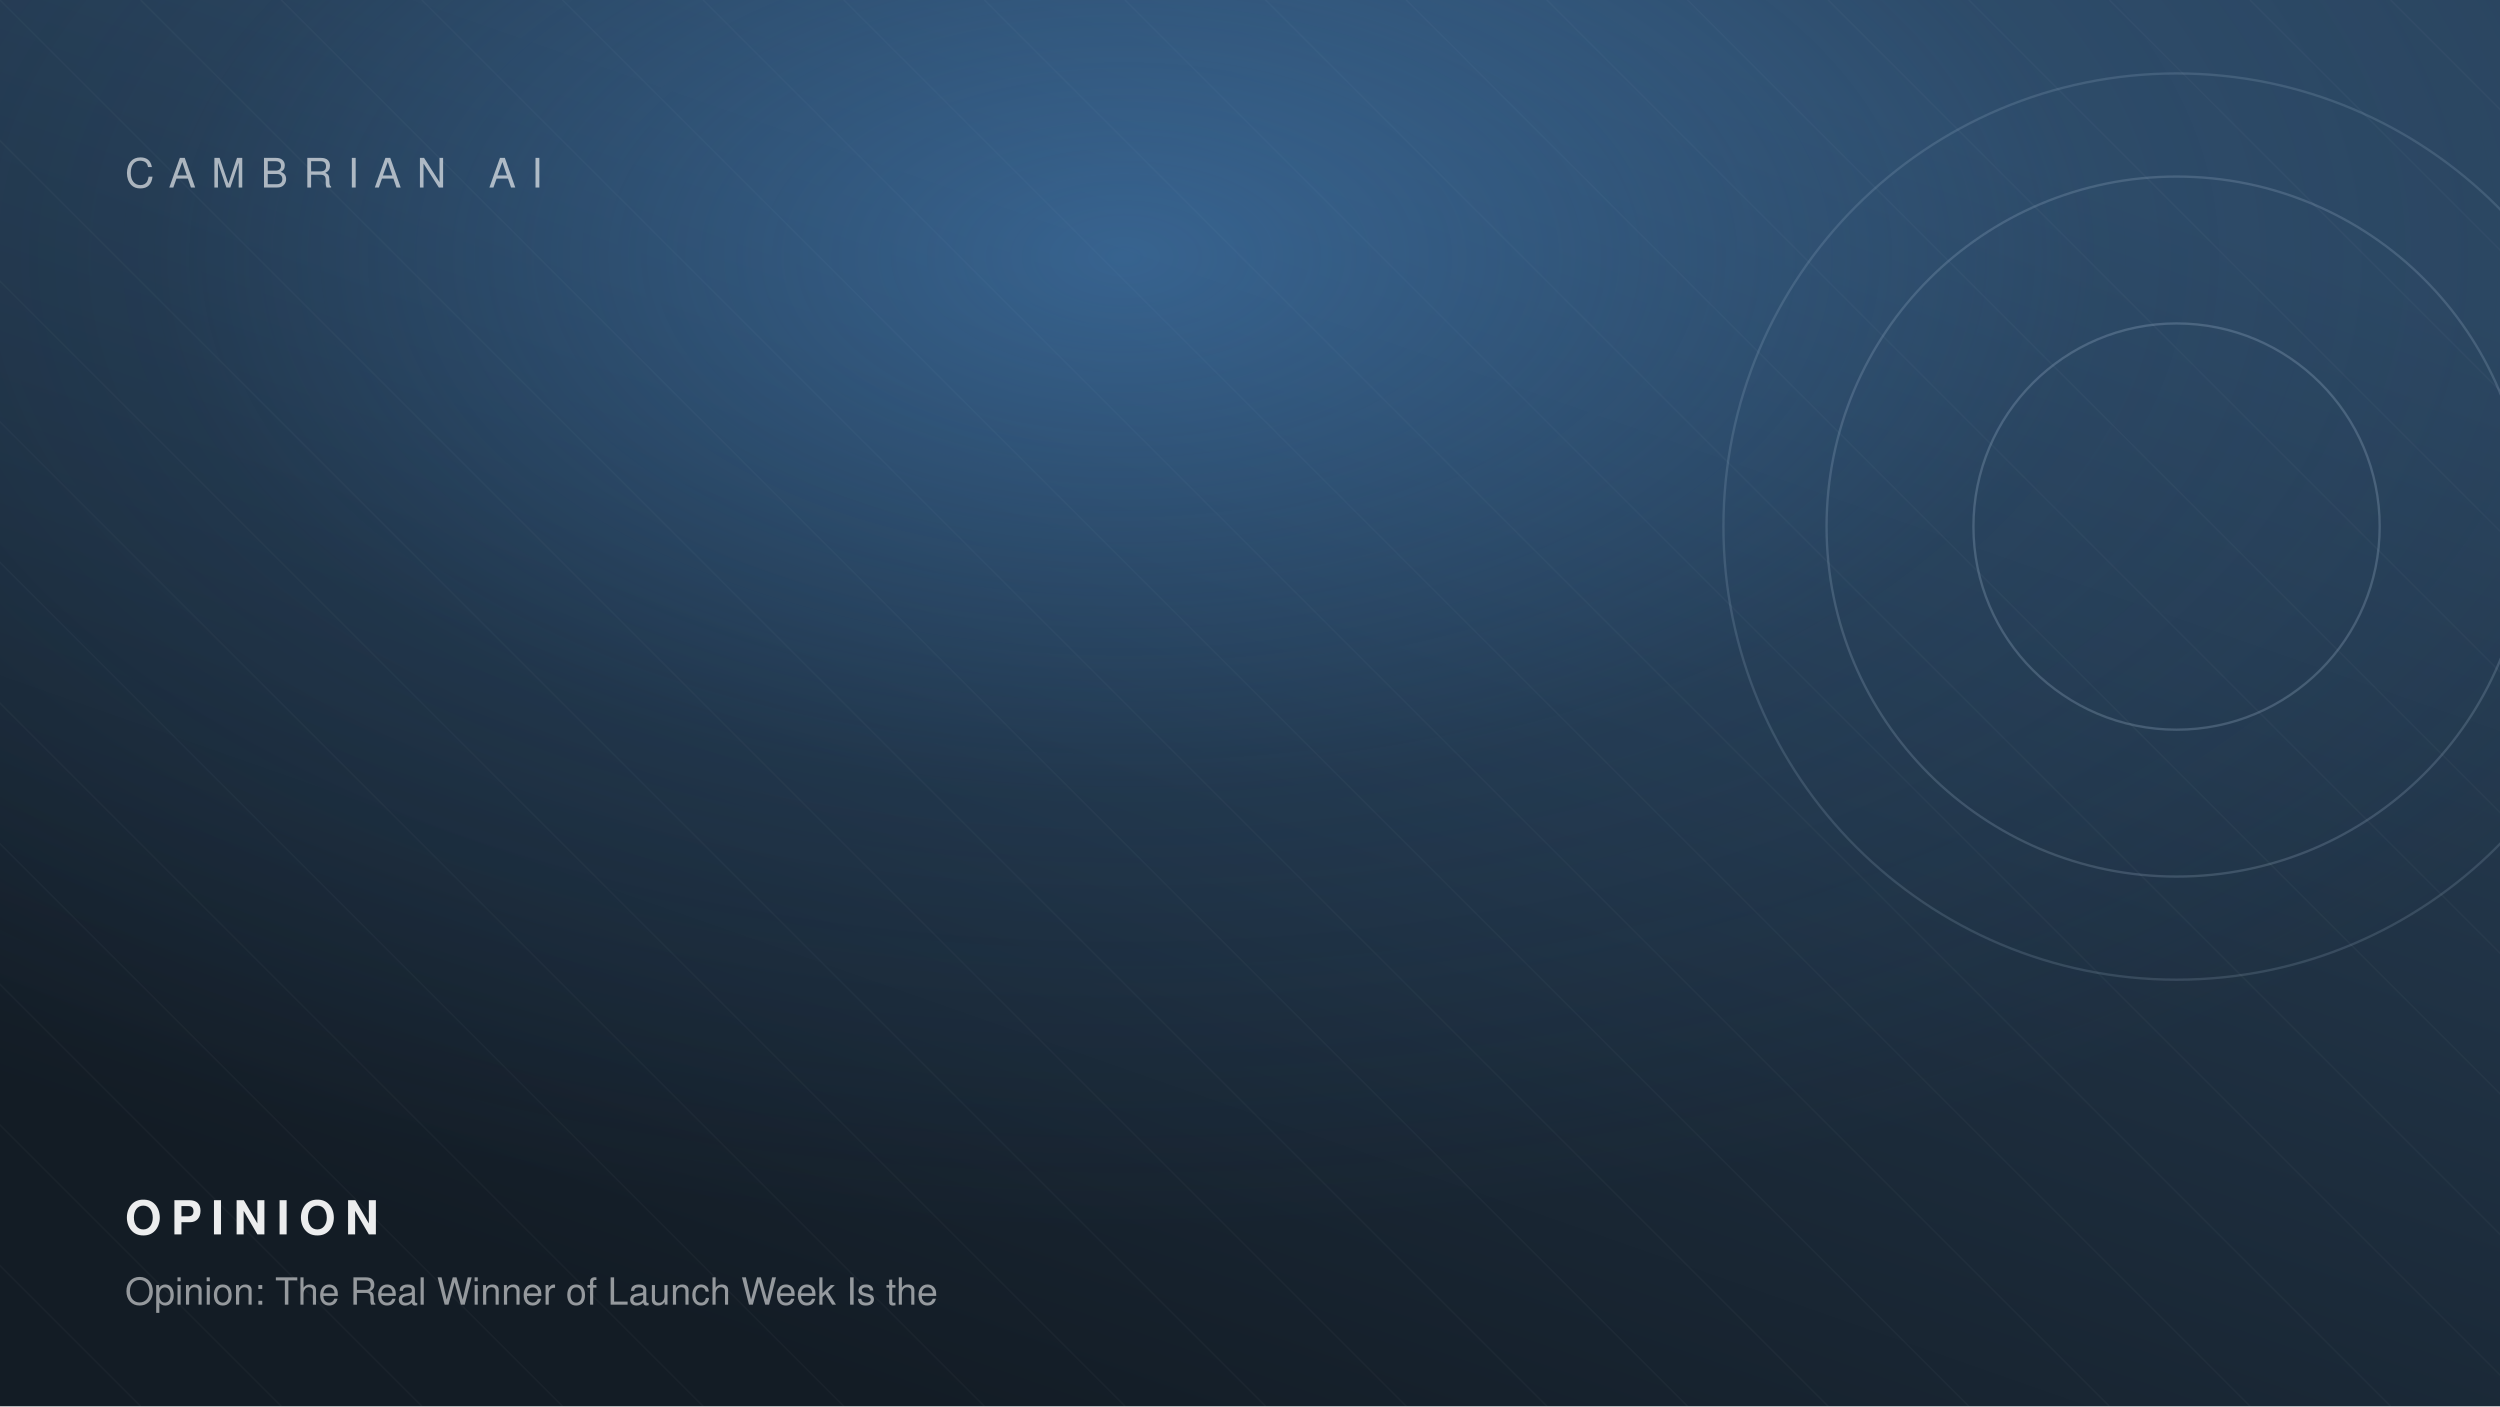
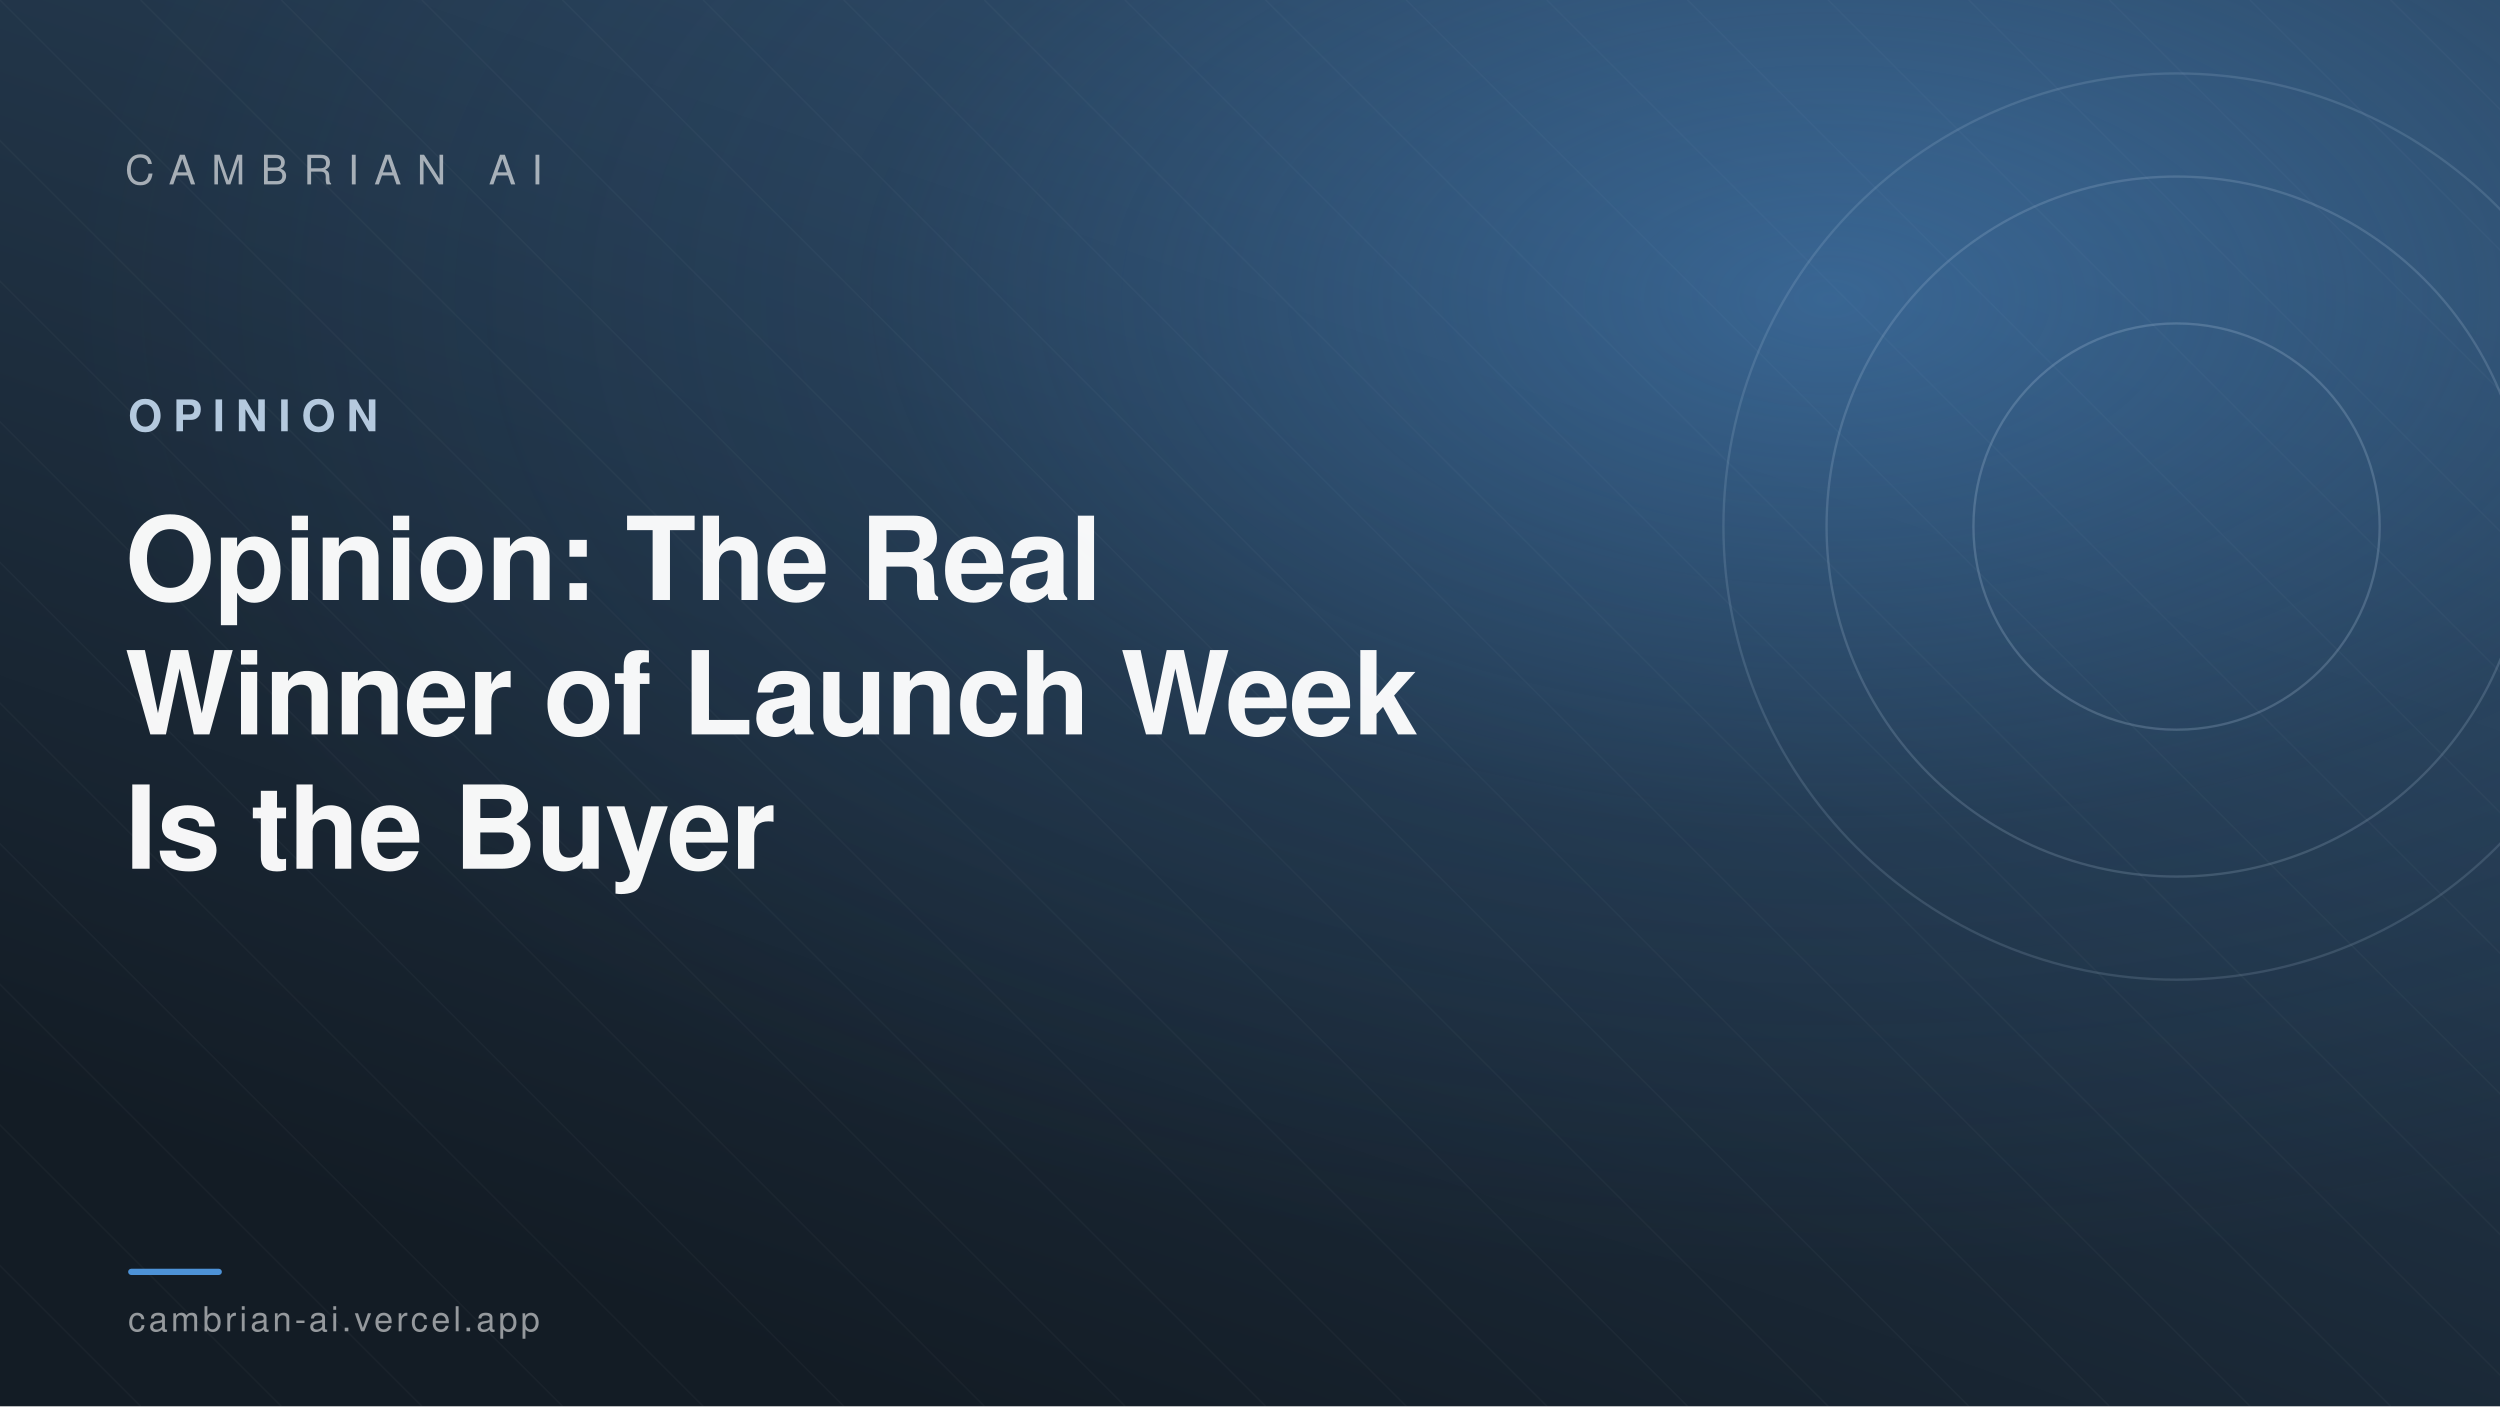
<svg xmlns="http://www.w3.org/2000/svg" width="1600" height="900" viewBox="0 0 1600 900" role="img" aria-label="Opinion: The Real Winner of Launch Week Is the Buyer">
  <defs>
    <linearGradient id="bg" gradientTransform="rotate(302 0.5 0.5)">
      <stop offset="0" stop-color="hsl(210, 32%, 11%)" />
      <stop offset="1" stop-color="hsl(210, 38%, 26%)" />
    </linearGradient>
-     <radialGradient id="glow" cx="45%" cy="18%" r="70%">
+     <radialGradient id="glow" cx="73%" cy="21%" r="70%">
      <stop offset="0" stop-color="hsl(210, 78%, 62%)" stop-opacity="0.42" />
      <stop offset="55%" stop-color="hsl(210, 78%, 62%)" stop-opacity="0.10" />
      <stop offset="100%" stop-color="hsl(210, 78%, 62%)" stop-opacity="0" />
    </radialGradient>
  </defs>
  <rect width="1600" height="900" fill="url(#bg)" />
  <g>
    <line x1="-900" y1="0" x2="0" y2="900" stroke="#ffffff" stroke-width="1" opacity="0.03" />
    <line x1="-810" y1="0" x2="90" y2="900" stroke="#ffffff" stroke-width="1" opacity="0.03" />
    <line x1="-720" y1="0" x2="180" y2="900" stroke="#ffffff" stroke-width="1" opacity="0.03" />
    <line x1="-630" y1="0" x2="270" y2="900" stroke="#ffffff" stroke-width="1" opacity="0.03" />
    <line x1="-540" y1="0" x2="360" y2="900" stroke="#ffffff" stroke-width="1" opacity="0.03" />
    <line x1="-450" y1="0" x2="450" y2="900" stroke="#ffffff" stroke-width="1" opacity="0.03" />
    <line x1="-360" y1="0" x2="540" y2="900" stroke="#ffffff" stroke-width="1" opacity="0.03" />
    <line x1="-270" y1="0" x2="630" y2="900" stroke="#ffffff" stroke-width="1" opacity="0.03" />
    <line x1="-180" y1="0" x2="720" y2="900" stroke="#ffffff" stroke-width="1" opacity="0.03" />
    <line x1="-90" y1="0" x2="810" y2="900" stroke="#ffffff" stroke-width="1" opacity="0.03" />
    <line x1="0" y1="0" x2="900" y2="900" stroke="#ffffff" stroke-width="1" opacity="0.03" />
    <line x1="90" y1="0" x2="990" y2="900" stroke="#ffffff" stroke-width="1" opacity="0.03" />
    <line x1="180" y1="0" x2="1080" y2="900" stroke="#ffffff" stroke-width="1" opacity="0.03" />
    <line x1="270" y1="0" x2="1170" y2="900" stroke="#ffffff" stroke-width="1" opacity="0.03" />
    <line x1="360" y1="0" x2="1260" y2="900" stroke="#ffffff" stroke-width="1" opacity="0.03" />
    <line x1="450" y1="0" x2="1350" y2="900" stroke="#ffffff" stroke-width="1" opacity="0.03" />
    <line x1="540" y1="0" x2="1440" y2="900" stroke="#ffffff" stroke-width="1" opacity="0.03" />
    <line x1="630" y1="0" x2="1530" y2="900" stroke="#ffffff" stroke-width="1" opacity="0.03" />
    <line x1="720" y1="0" x2="1620" y2="900" stroke="#ffffff" stroke-width="1" opacity="0.03" />
    <line x1="810" y1="0" x2="1710" y2="900" stroke="#ffffff" stroke-width="1" opacity="0.03" />
    <line x1="900" y1="0" x2="1800" y2="900" stroke="#ffffff" stroke-width="1" opacity="0.03" />
    <line x1="990" y1="0" x2="1890" y2="900" stroke="#ffffff" stroke-width="1" opacity="0.03" />
    <line x1="1080" y1="0" x2="1980" y2="900" stroke="#ffffff" stroke-width="1" opacity="0.03" />
    <line x1="1170" y1="0" x2="2070" y2="900" stroke="#ffffff" stroke-width="1" opacity="0.03" />
    <line x1="1260" y1="0" x2="2160" y2="900" stroke="#ffffff" stroke-width="1" opacity="0.03" />
    <line x1="1350" y1="0" x2="2250" y2="900" stroke="#ffffff" stroke-width="1" opacity="0.03" />
    <line x1="1440" y1="0" x2="2340" y2="900" stroke="#ffffff" stroke-width="1" opacity="0.03" />
    <line x1="1530" y1="0" x2="2430" y2="900" stroke="#ffffff" stroke-width="1" opacity="0.03" />
  </g>
  <rect width="1600" height="900" fill="url(#glow)" />
  <g>
    <circle cx="1393" cy="337" r="130" fill="none" stroke="hsl(210, 45%, 82%)" stroke-width="1.5" opacity="0.22" />
    <circle cx="1393" cy="337" r="224" fill="none" stroke="hsl(210, 45%, 82%)" stroke-width="1.5" opacity="0.19" />
    <circle cx="1393" cy="337" r="290" fill="none" stroke="hsl(210, 45%, 82%)" stroke-width="1.5" opacity="0.16" />
  </g>
-   <text x="80" y="120" font-family="Helvetica, Arial, sans-serif" font-size="26" letter-spacing="10" fill="#ffffff" opacity="0.62">CAMBRIAN AI</text>
-   <text x="80" y="790" font-family="Helvetica, Arial, sans-serif" font-size="30" font-weight="700" letter-spacing="6" fill="#ffffff" opacity="0.92">OPINION</text>
-   <text x="80" y="835" font-family="Helvetica, Arial, sans-serif" font-size="24" fill="#ffffff" opacity="0.55">Opinion: The Real Winner of Launch Week Is the</text>
+   <text x="80" y="118" font-family="Helvetica, Arial, sans-serif" font-size="26" letter-spacing="10" fill="#ffffff" opacity="0.60">CAMBRIAN AI</text>
+   <text x="82" y="276" font-family="Helvetica, Arial, sans-serif" font-size="28" font-weight="700" letter-spacing="7" fill="hsl(210, 45%, 82%)" opacity="0.95">OPINION</text>
+   <text x="80" y="384" font-family="Helvetica, Arial, sans-serif" font-size="74" font-weight="600" letter-spacing="-0.5" fill="#ffffff" opacity="0.96">Opinion: The Real</text>
+   <text x="80" y="470" font-family="Helvetica, Arial, sans-serif" font-size="74" font-weight="600" letter-spacing="-0.5" fill="#ffffff" opacity="0.96">Winner of Launch Week</text>
+   <text x="80" y="556" font-family="Helvetica, Arial, sans-serif" font-size="74" font-weight="600" letter-spacing="-0.5" fill="#ffffff" opacity="0.96">Is the Buyer</text>
+   <rect x="82" y="812" width="60" height="4" rx="2" fill="hsl(210, 78%, 62%)" opacity="0.9" />
+   <text x="82" y="852" font-family="Helvetica, Arial, sans-serif" font-size="22" letter-spacing="2" fill="#ffffff" opacity="0.55">cambrian-ai.vercel.app</text>
</svg>
